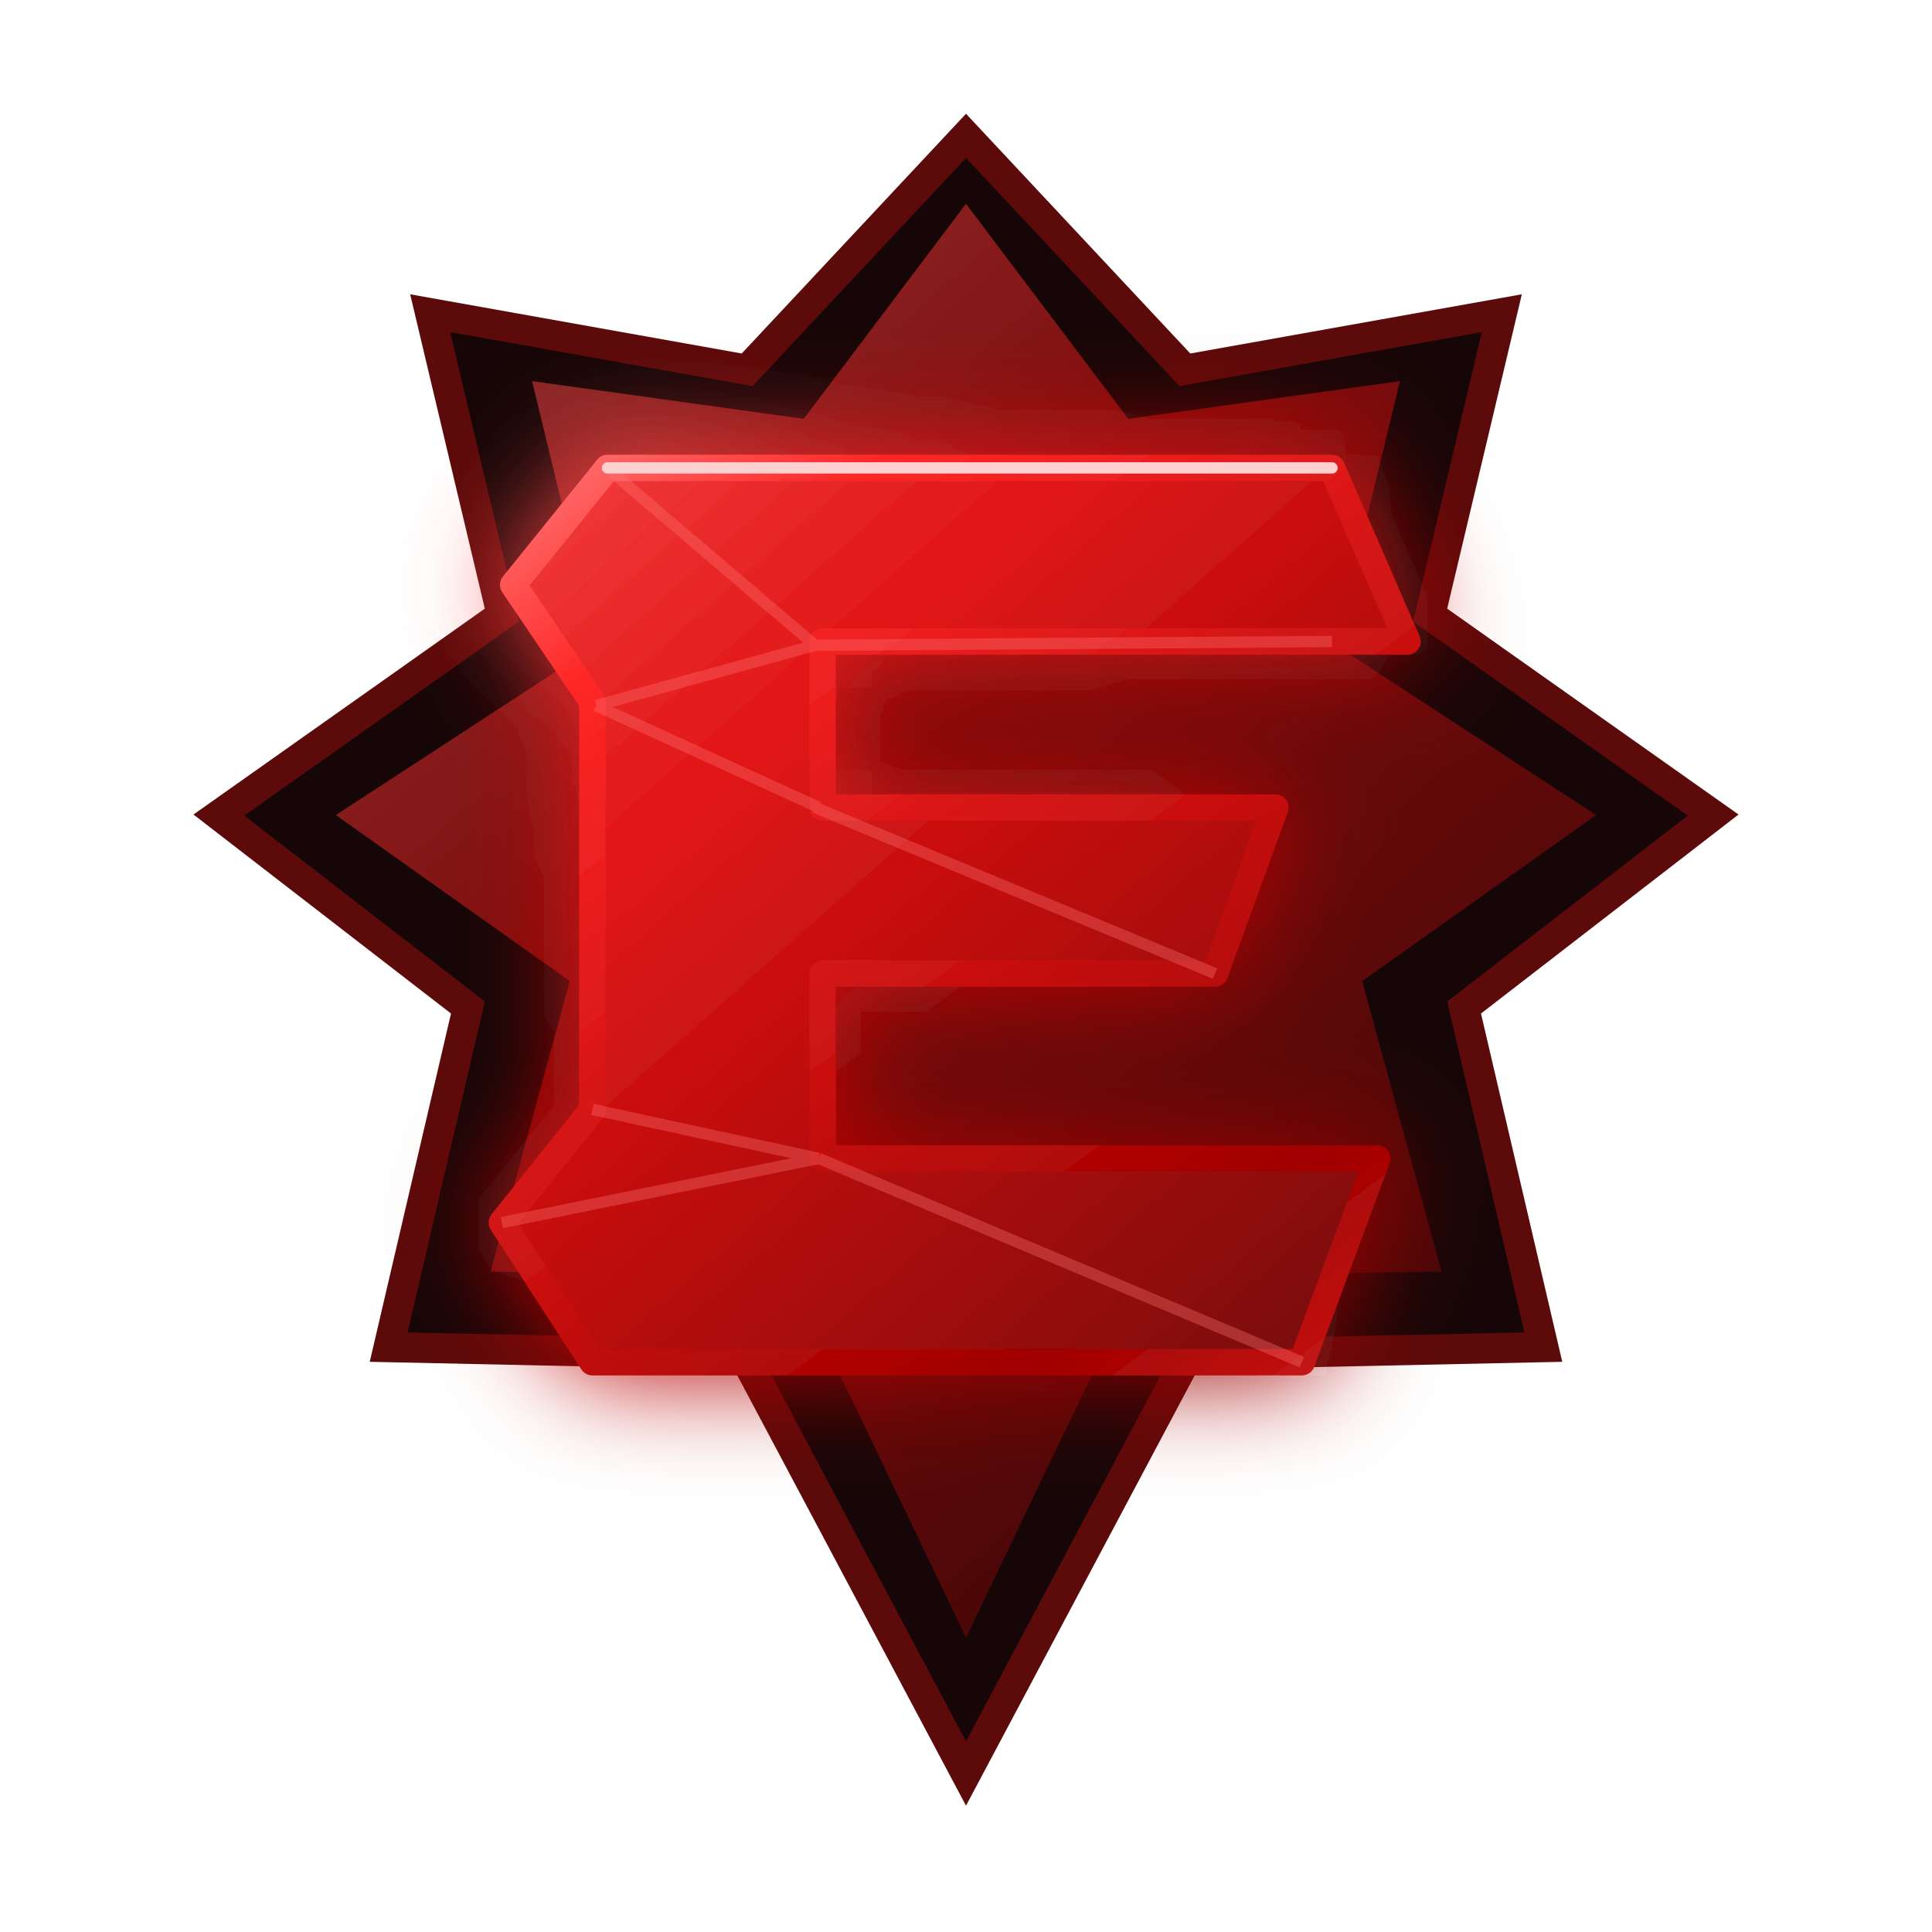
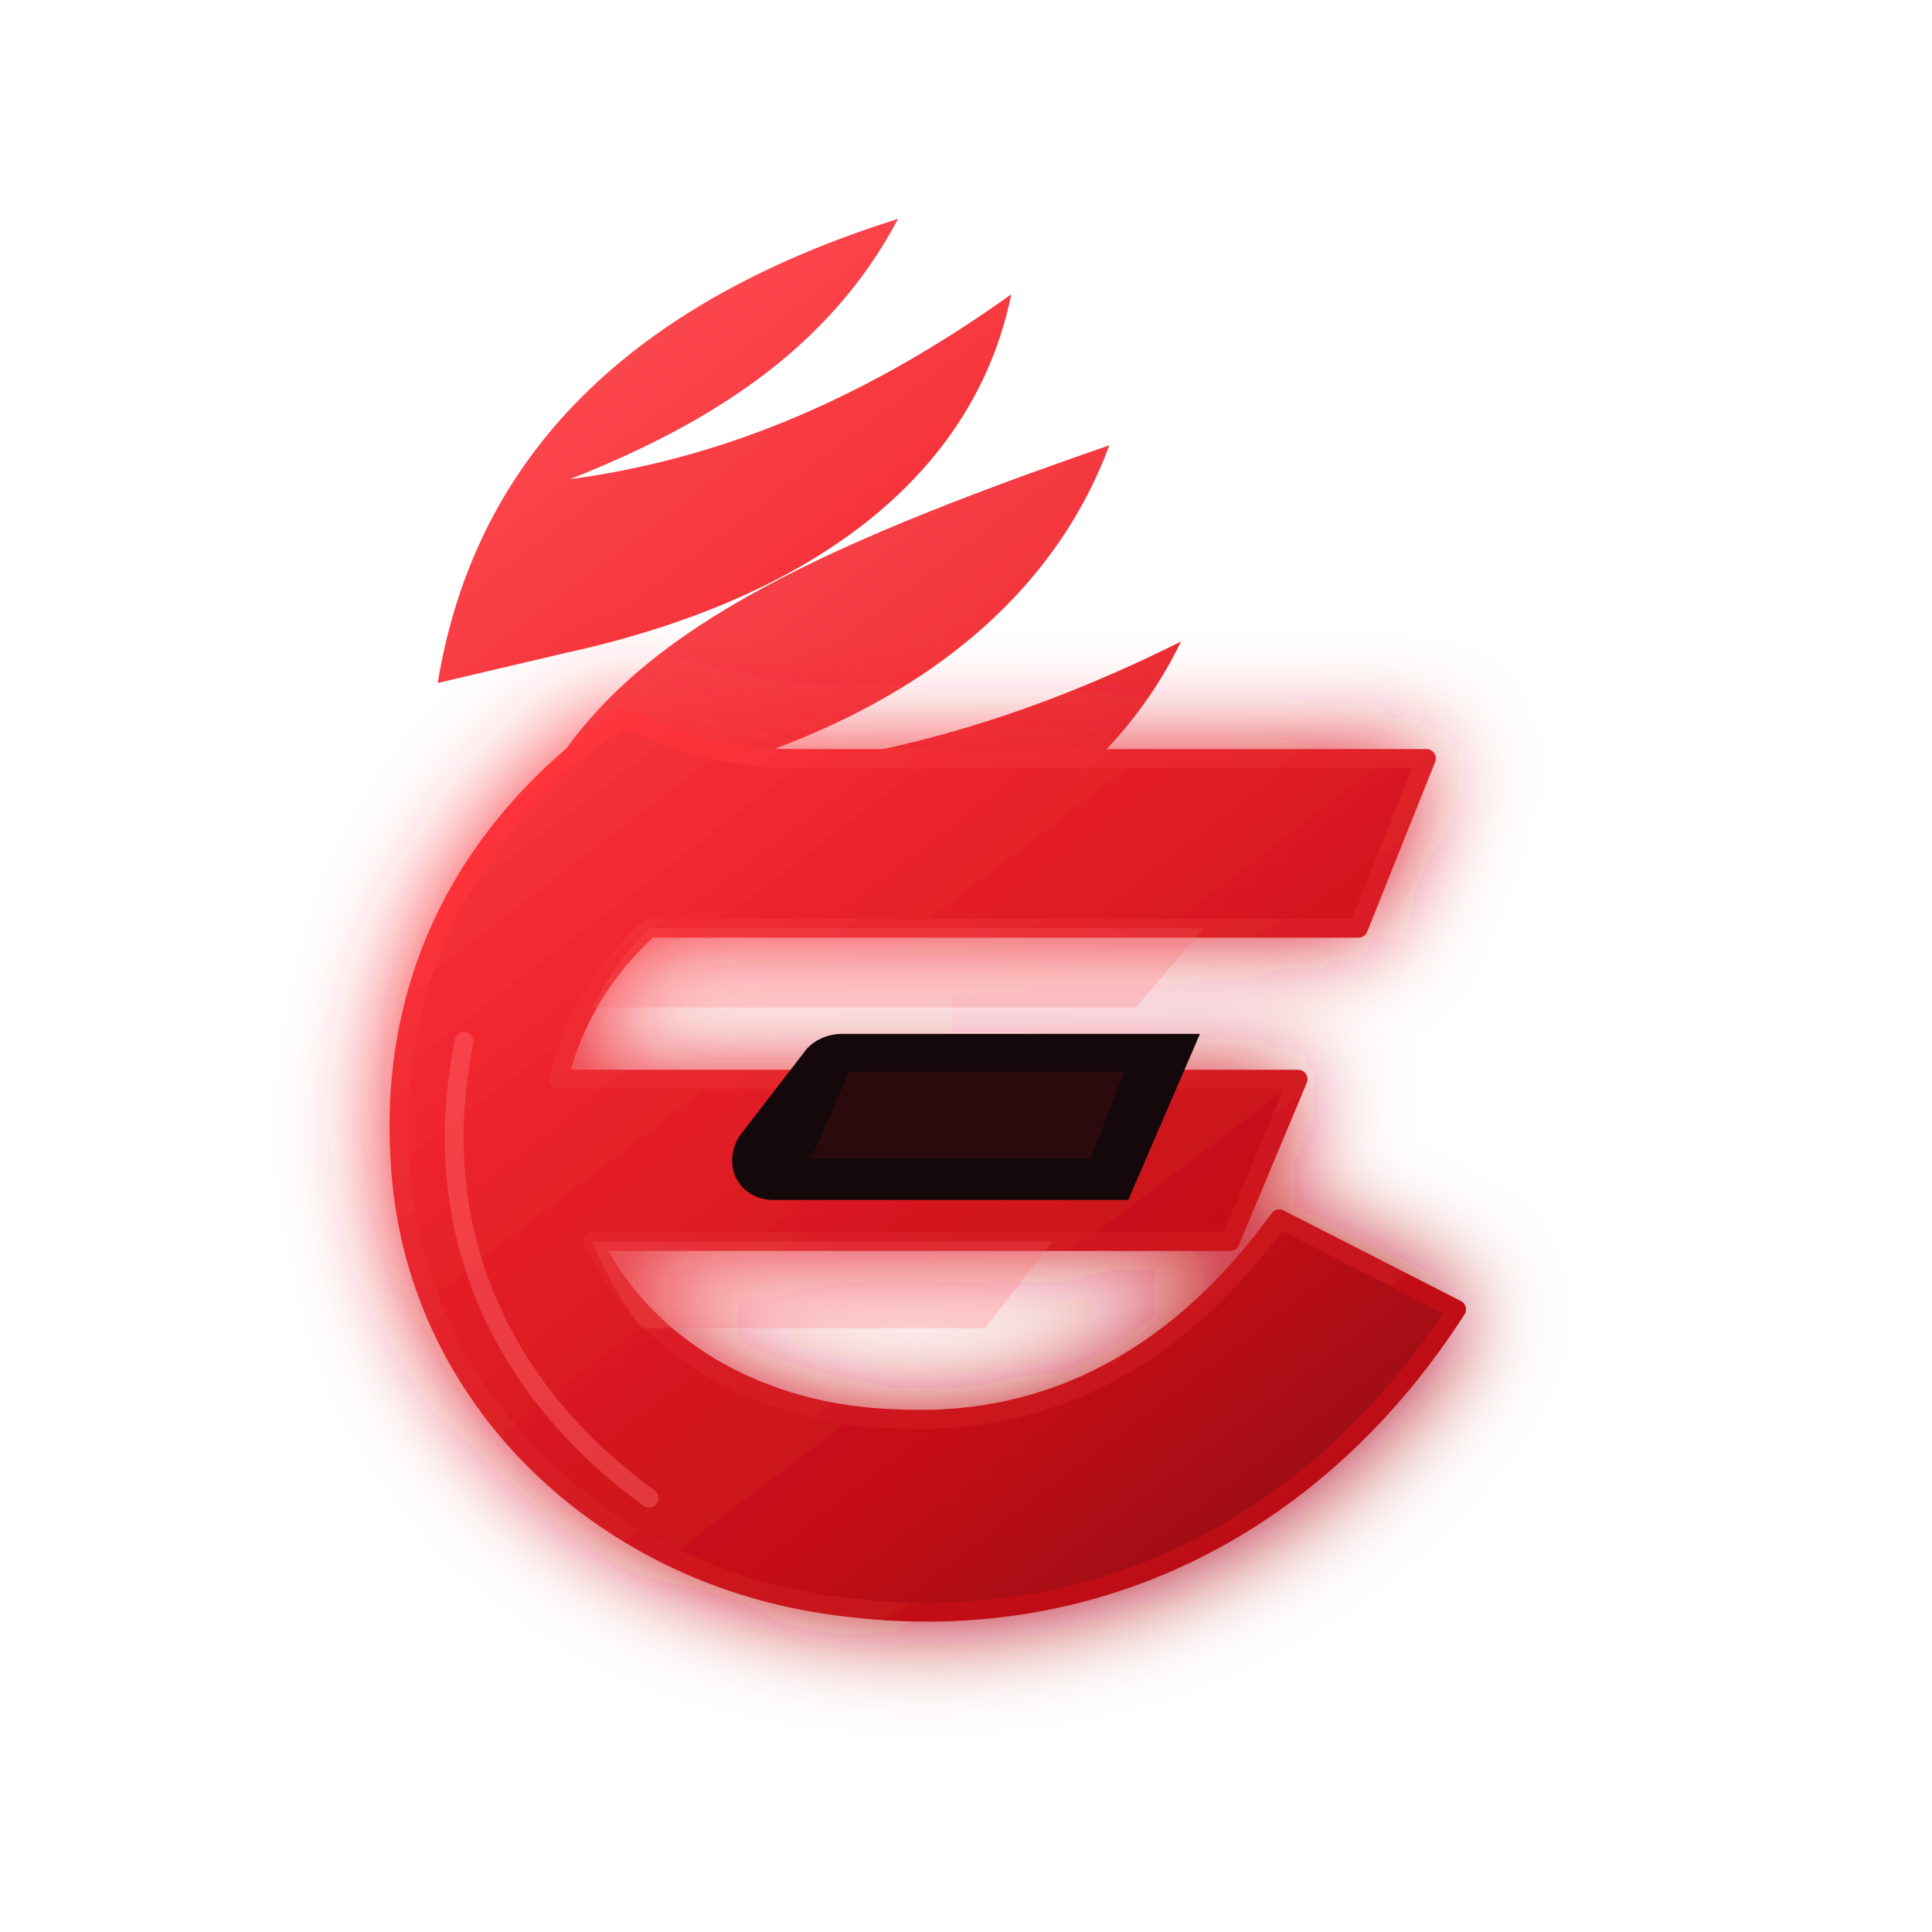
<svg xmlns="http://www.w3.org/2000/svg" width="512" height="512" viewBox="0 0 512 512" fill="none">
  <defs>
-     <linearGradient id="g" x1="96" y1="72" x2="420" y2="438" gradientUnits="userSpaceOnUse">
-       <stop stop-color="#FF5A5A" />
-       <stop offset=".34" stop-color="#E01414" />
-       <stop offset=".72" stop-color="#8A0909" />
-       <stop offset="1" stop-color="#3D0404" />
+     <linearGradient id="eternalRed" x1="118" y1="72" x2="390" y2="430" gradientUnits="userSpaceOnUse">
+       <stop stop-color="#FF5258" />
+       <stop offset="0.38" stop-color="#F1262E" />
+       <stop offset="0.72" stop-color="#C60F18" />
+       <stop offset="1" stop-color="#7F070D" />
    </linearGradient>
-     <linearGradient id="edge" x1="128" y1="80" x2="386" y2="430" gradientUnits="userSpaceOnUse">
-       <stop stop-color="#FFB0B0" />
-       <stop offset=".22" stop-color="#FF2727" />
-       <stop offset=".72" stop-color="#A00000" />
-       <stop offset="1" stop-color="#FF3535" />
+     <linearGradient id="edge" x1="152" y1="82" x2="365" y2="405" gradientUnits="userSpaceOnUse">
+       <stop stop-color="#FF9094" />
+       <stop offset="0.25" stop-color="#FF343B" />
+       <stop offset="1" stop-color="#B70A12" />
    </linearGradient>
-     <filter id="glow" x="-50%" y="-50%" width="200%" height="200%">
-       <feGaussianBlur stdDeviation="14" result="b" />
+     <filter id="glow" x="-55%" y="-55%" width="210%" height="210%">
+       <feGaussianBlur stdDeviation="13" result="blur" />
      <feMerge>
-         <feMergeNode in="b" />
+         <feMergeNode in="blur" />
        <feMergeNode in="SourceGraphic" />
      </feMerge>
    </filter>
  </defs>
-   <path d="M256 36 314 98 398 83 379 163 454 216 388 267 409 357 315 359 256 470 197 359 103 357 124 267 58 216 133 163 114 83 198 98 256 36Z" fill="#170607" stroke="#5C0A0A" stroke-width="8" />
-   <path d="M256 54 299 111 371 101 354 171 423 216 361 260 382 337 302 338 256 434 210 338 130 337 151 260 89 216 158 171 141 101 213 111 256 54Z" fill="url(#g)" opacity=".52" />
-   <path filter="url(#glow)" d="M161 124H353L373 170H218V214H338L322 258H218V307H365L345 361H157L133 324 157 294V186L136 155 161 124Z" fill="url(#g)" stroke="url(#edge)" stroke-width="7" stroke-linejoin="round" />
-   <path d="M162 125 216 171 353 170M216 171 158 187M216 214 322 258M217 307 345 361M157 294 217 307M158 187 217 214M133 324 217 307" stroke="#FF7777" stroke-opacity=".34" stroke-width="3" />
-   <path d="M161 124H353" stroke="#FFD0D0" stroke-width="3" stroke-linecap="round" />
+   <path d="M116 181C126 120 168 80 238 58C220 92 189 112 151 127C188 122 226 108 268 78C258 127 214 159 150 173L116 181Z" fill="url(#eternalRed)" />
+   <path d="M145 206C168 168 213 146 294 118C278 161 239 190 185 205C224 203 265 194 313 170C293 211 251 237 187 243L145 206Z" fill="url(#eternalRed)" opacity="0.94" />
+   <path filter="url(#glow)" d="M165 190C126 217 103 257 106 307C109 370 160 419 225 426C292 434 350 403 386 347L339 323C313 359 279 378 238 376C201 375 171 357 157 329H326L344 286H148C152 270 160 257 172 246H360L378 201H210C194 201 179 197 165 190Z" fill="url(#eternalRed)" stroke="url(#edge)" stroke-width="5" stroke-linejoin="round" />
+   <path d="M157 329H279L261 352H170C165 345 160 337 157 329ZM172 246H319L301 267H157C161 259 166 252 172 246Z" fill="#FF666B" fill-opacity="0.22" />
+   <path d="M223 274H318L299 318H205C196 318 191 309 196 301L213 279C215 276 219 274 223 274Z" fill="#14080A" />
+   <path d="M225 284H298L289 307H215L225 284Z" fill="#2B0A0D" />
+   <path d="M123 276C113 325 132 368 172 397" stroke="#FF6A6F" stroke-width="5" stroke-linecap="round" stroke-opacity="0.42" />
</svg>
